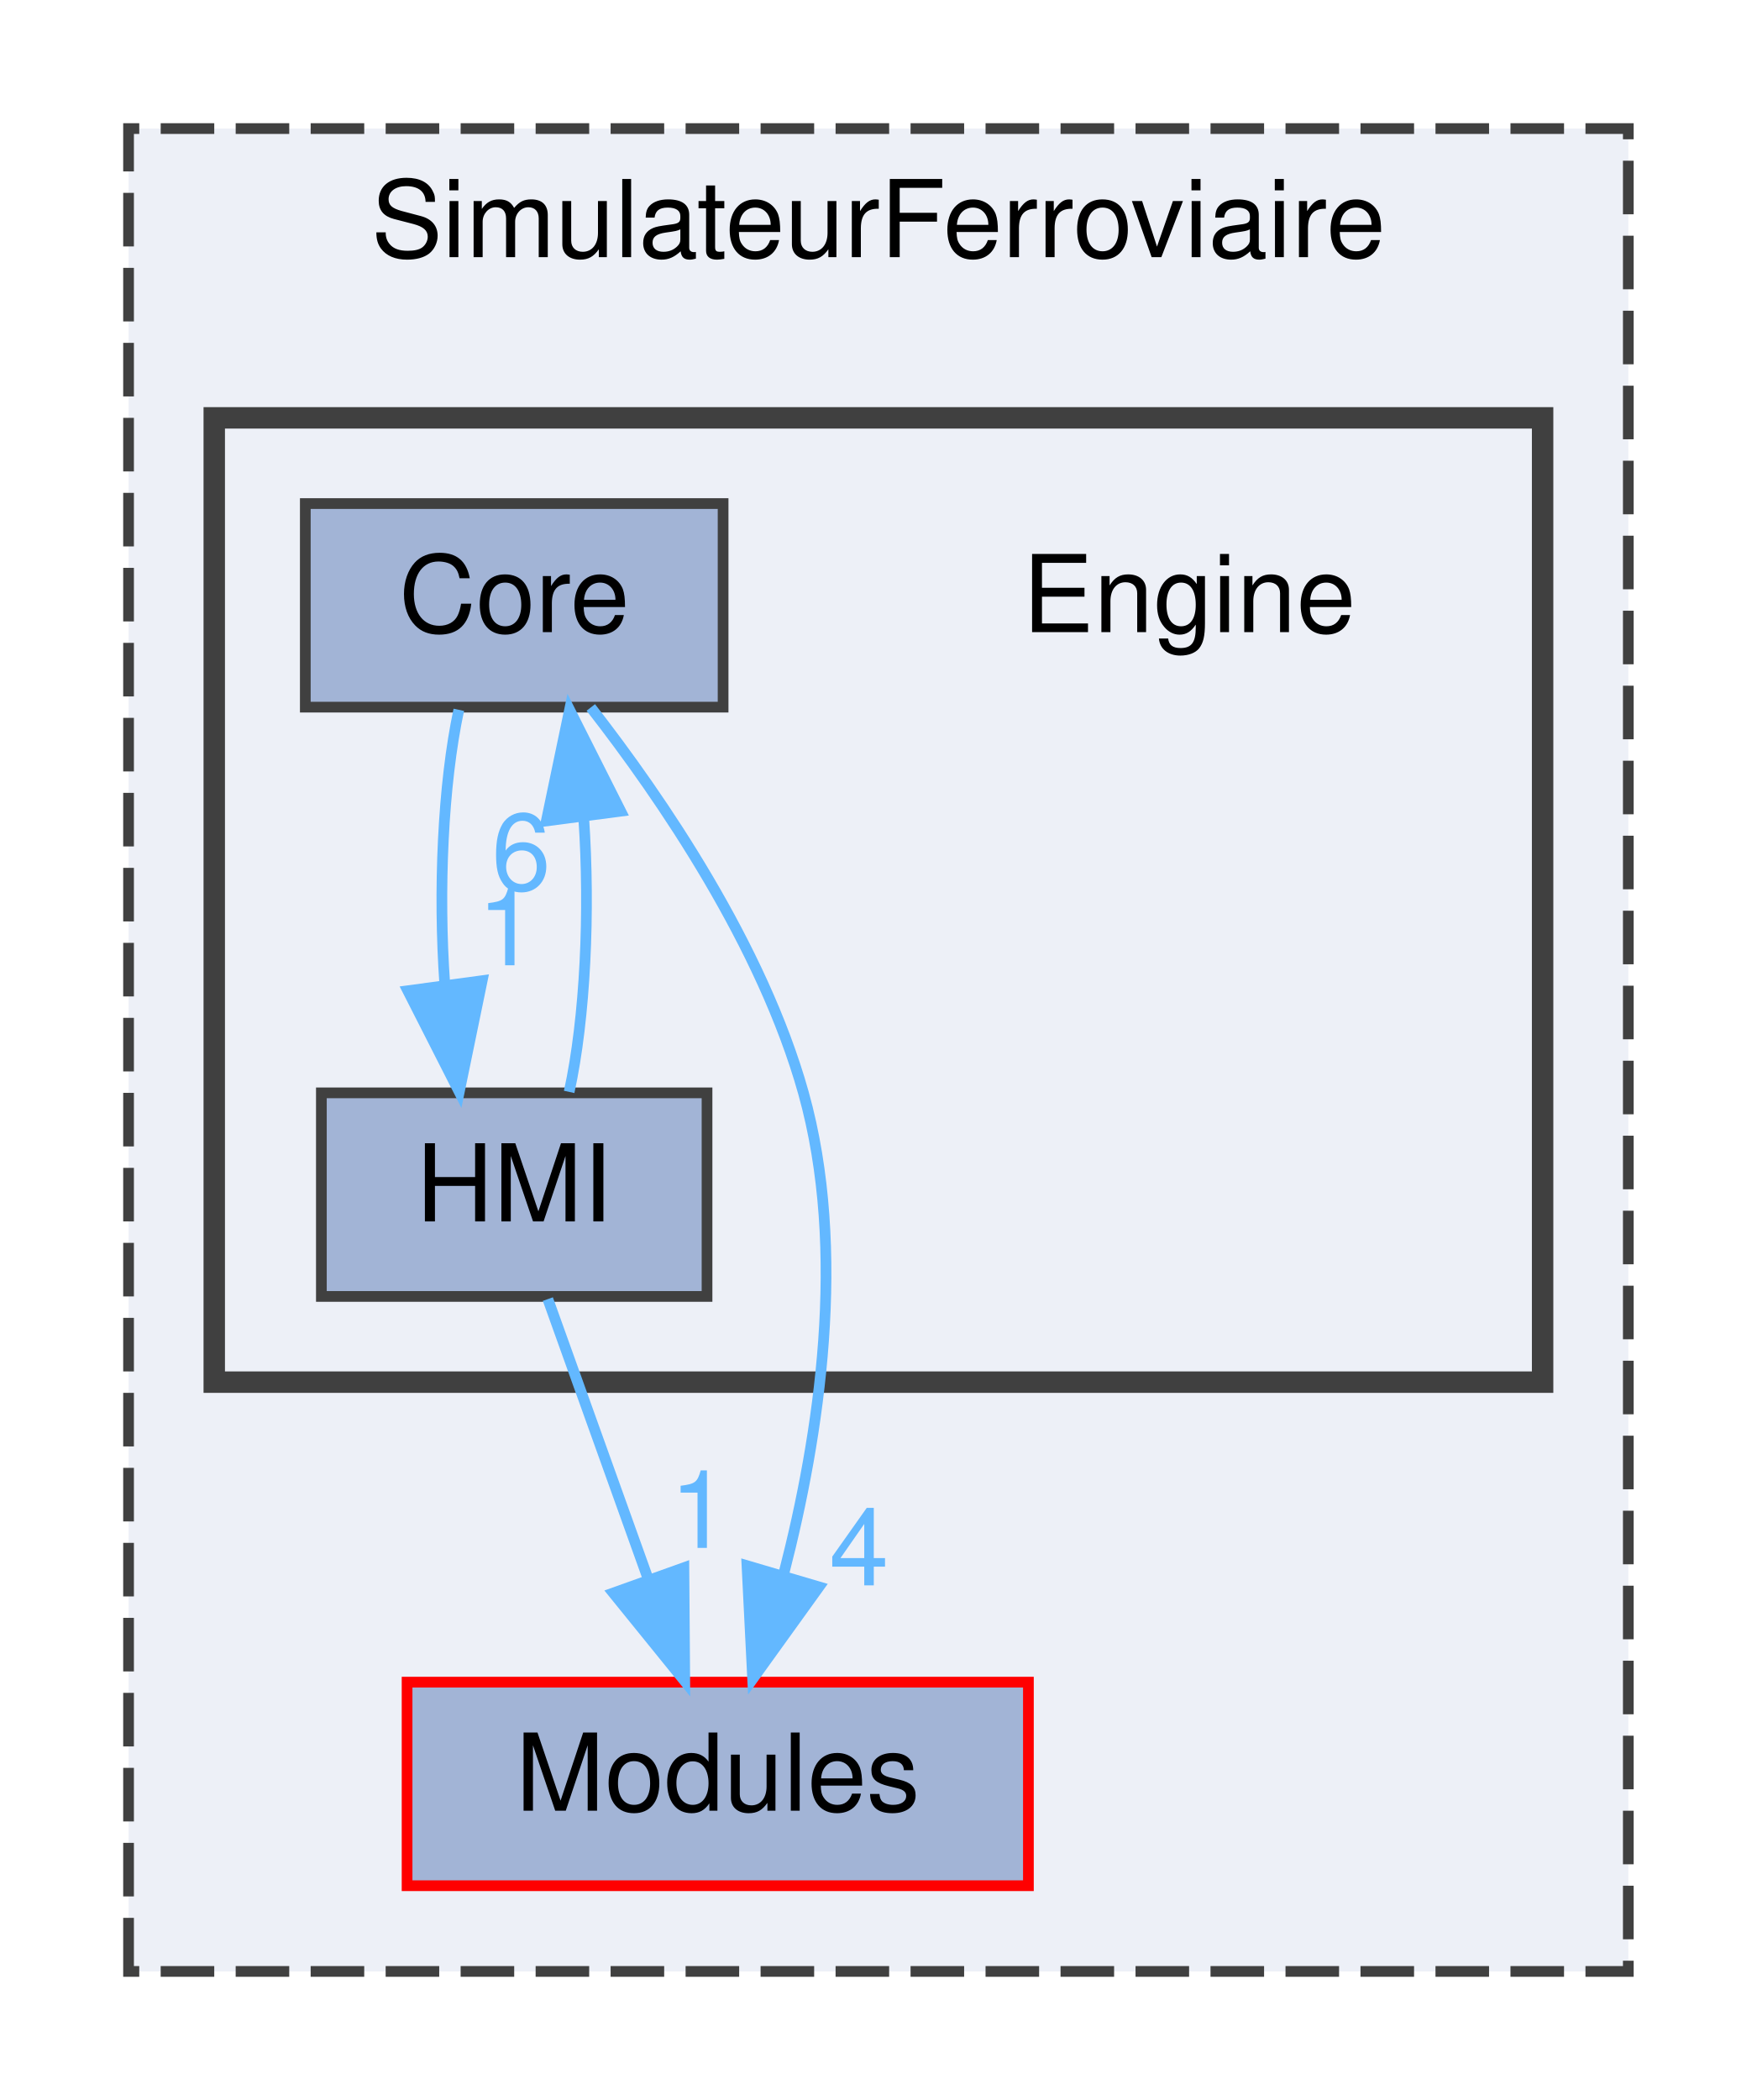
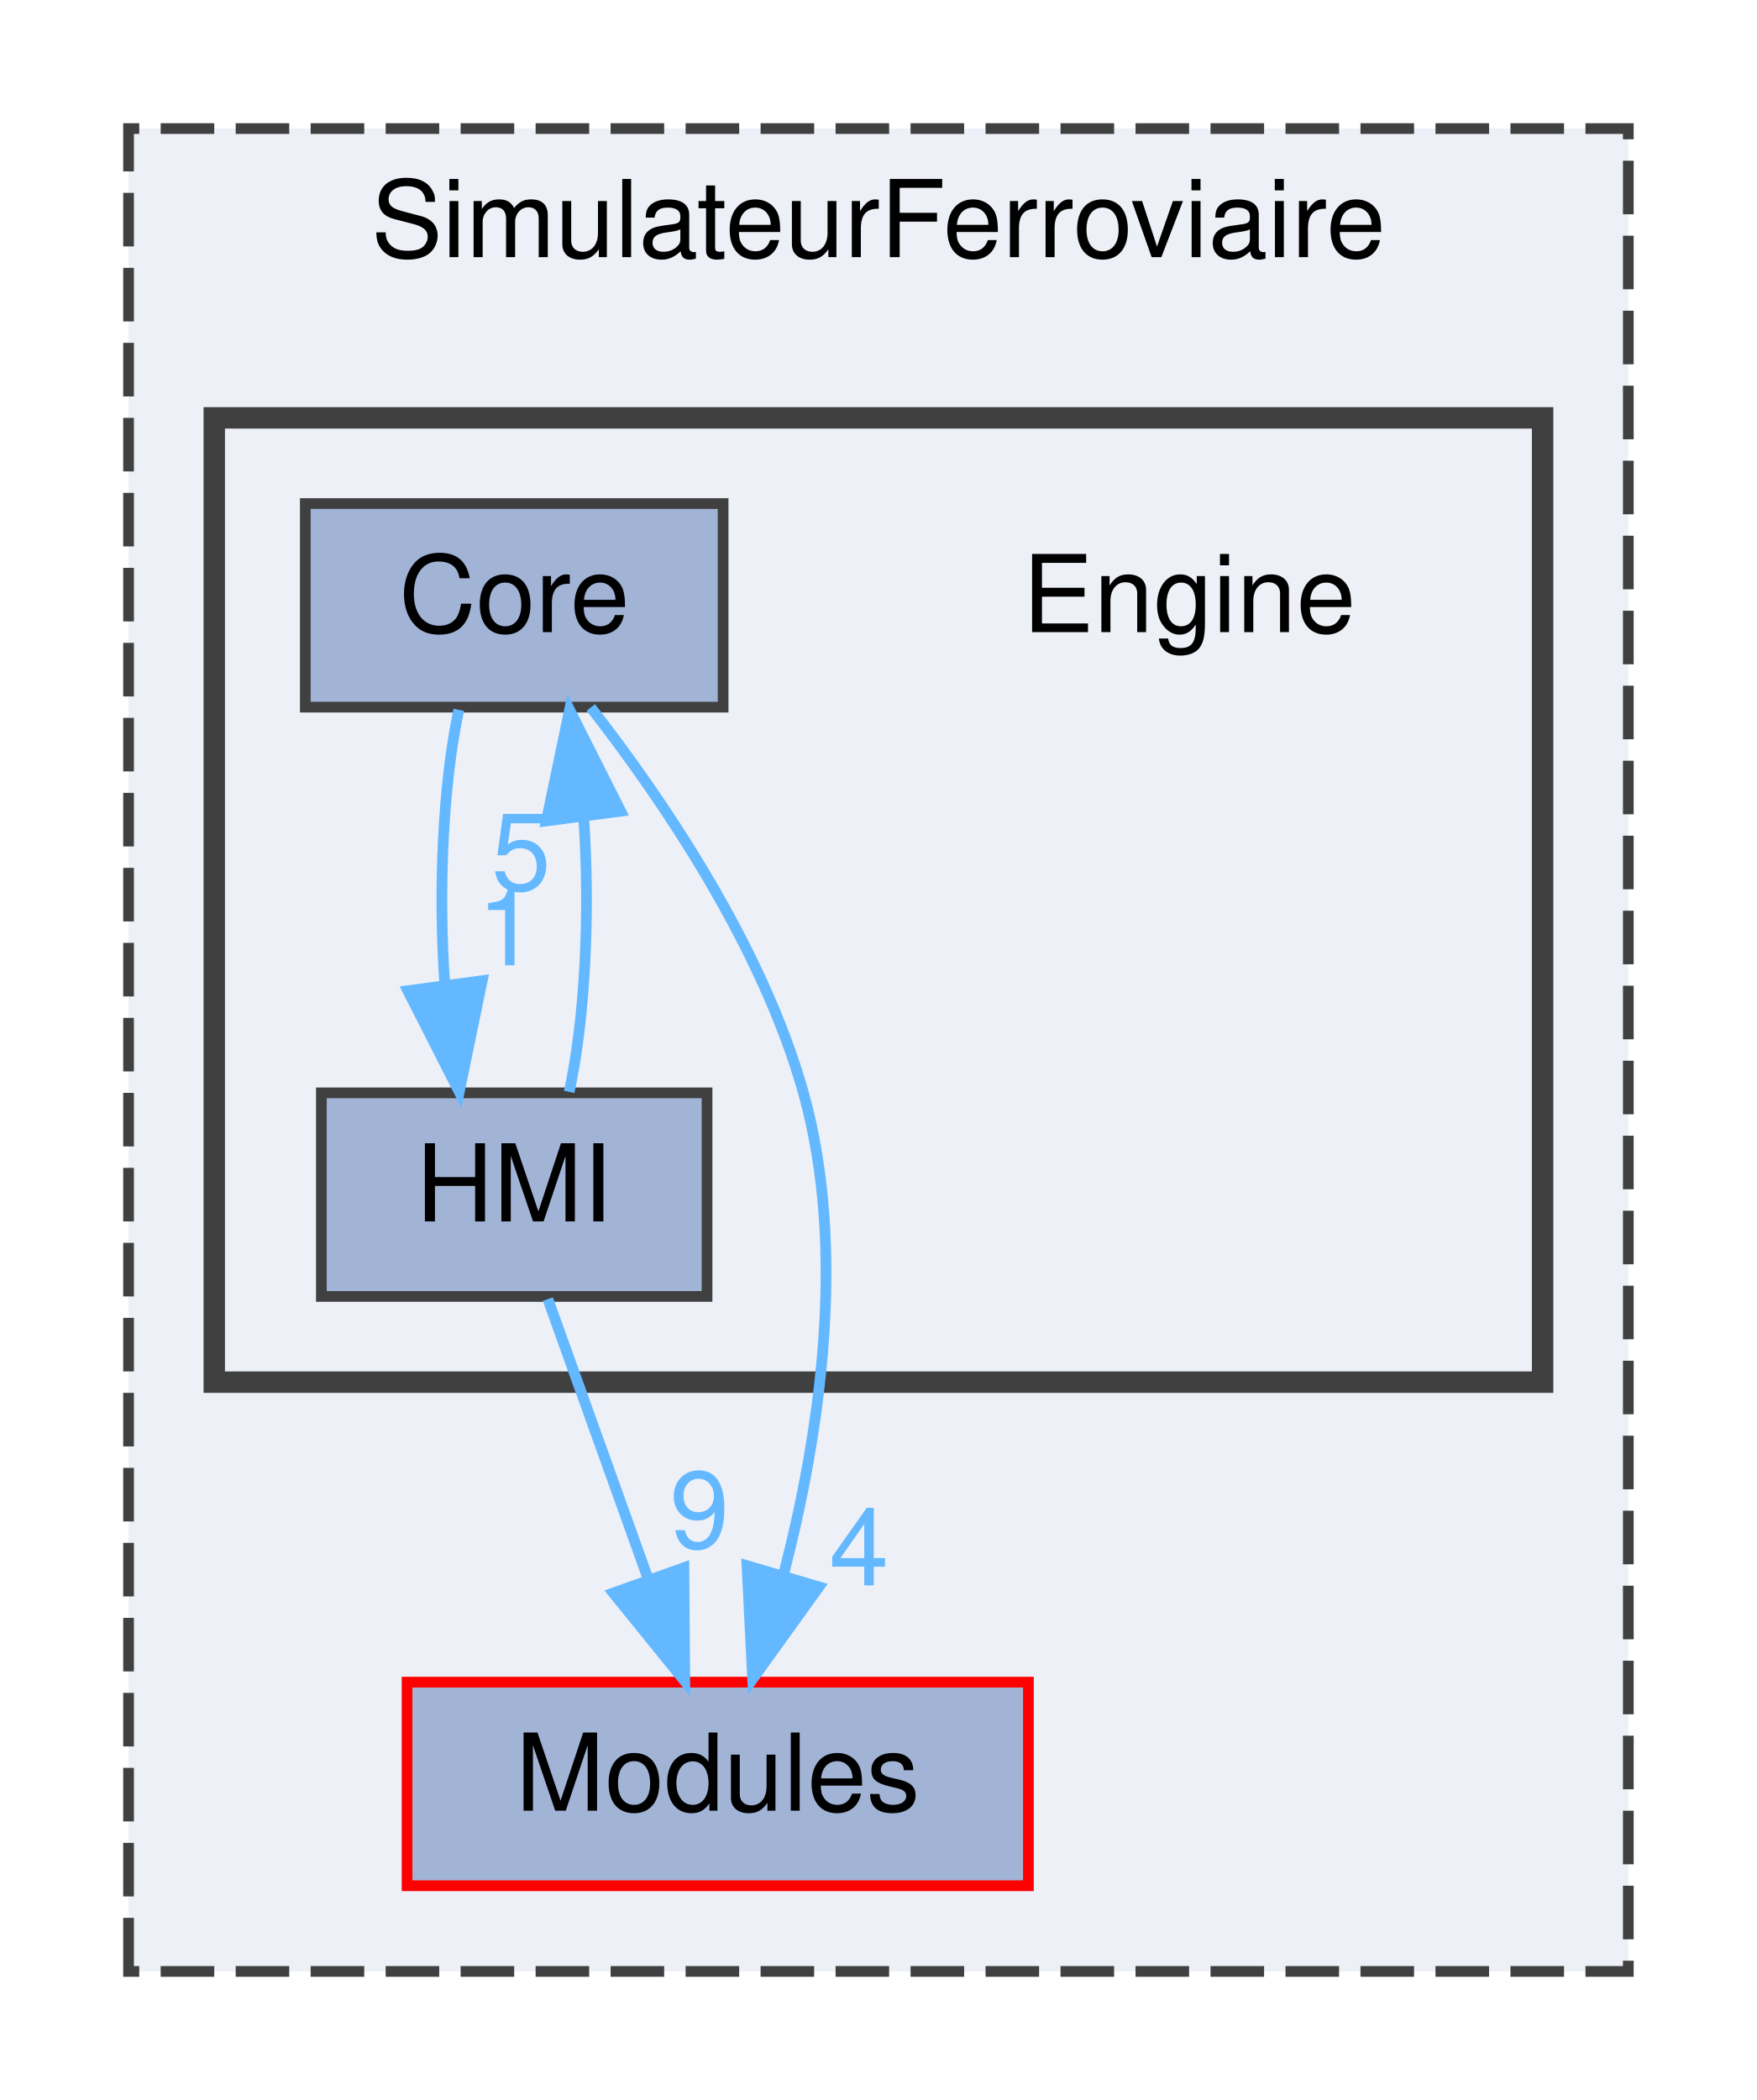
<svg xmlns="http://www.w3.org/2000/svg" xmlns:xlink="http://www.w3.org/1999/xlink" width="164pt" height="196pt" viewBox="0.00 0.00 164.00 196.00">
  <g id="graph0" class="graph" transform="scale(1 1) rotate(0) translate(4 192)">
    <g id="clust1" class="cluster">
      <g id="a_clust1">
        <a xlink:href="dir_d428d88fda432bf3dacc8225448b283a.html" target="_top" xlink:title="SimulateurFerroviaire">
          <polygon fill="#edf0f7" stroke="#404040" stroke-dasharray="5,2" points="8,-8 8,-180 148,-180 148,-8 8,-8" />
          <text text-anchor="middle" x="78" y="-168" font-family="Helvetica,sans-Serif" font-size="10.00">SimulateurFerroviaire</text>
        </a>
      </g>
    </g>
    <g id="clust2" class="cluster">
      <g id="a_clust2">
        <a xlink:href="dir_b70de4a9b2a9f967d011983a1fdf80d1.html" target="_top">
          <polygon fill="#edf0f7" stroke="#404040" stroke-width="2" points="16,-63 16,-153 140,-153 140,-63 16,-63" />
        </a>
      </g>
    </g>
    <g id="node1" class="node">
      <g id="a_node1">
        <a xlink:href="dir_387a2147fe1fbdf0efef36368214e4d3.html" target="_top" xlink:title="Modules">
          <polygon fill="#a2b4d6" stroke="red" points="92,-35 34,-35 34,-16 92,-16 92,-35" />
          <text text-anchor="middle" x="63" y="-23" font-family="Helvetica,sans-Serif" font-size="10.00">Modules</text>
        </a>
      </g>
    </g>
    <g id="node2" class="node">
      <text text-anchor="middle" x="107" y="-133" font-family="Helvetica,sans-Serif" font-size="10.00">Engine</text>
    </g>
    <g id="node3" class="node">
      <g id="a_node3">
        <a xlink:href="dir_db532fcf2b7ab198586d05907cd2a60c.html" target="_top" xlink:title="Core">
          <polygon fill="#a2b4d6" stroke="#404040" points="63.5,-145 24.5,-145 24.5,-126 63.5,-126 63.5,-145" />
          <text text-anchor="middle" x="44" y="-133" font-family="Helvetica,sans-Serif" font-size="10.00">Core</text>
        </a>
      </g>
    </g>
    <g id="edge2" class="edge">
      <g id="a_edge2">
-         <a xlink:href="dir_000001_000015.html" target="_top">
+         <a xlink:href="dir_000001_000014.html" target="_top">
          <path fill="none" stroke="#63b8ff" d="M51.15,-125.97C57.77,-117.48 67.15,-103.75 71,-90 75.12,-75.27 72.49,-58.02 69.19,-45.22" />
          <polygon fill="#63b8ff" stroke="#63b8ff" points="72.45,-43.89 66.26,-35.29 65.73,-45.87 72.45,-43.89" />
        </a>
      </g>
      <g id="a_edge2-headlabel">
-         <a xlink:href="dir_000001_000015.html" target="_top" xlink:title="4">
+         <a xlink:href="dir_000001_000014.html" target="_top" xlink:title="4">
          <text text-anchor="middle" x="76.19" y="-44.03" font-family="Helvetica,sans-Serif" font-size="10.00" fill="#63b8ff">4</text>
        </a>
      </g>
    </g>
    <g id="node4" class="node">
      <g id="a_node4">
        <a xlink:href="dir_fa749c79e99d4161e054d79886d12aa3.html" target="_top" xlink:title="HMI">
          <polygon fill="#a2b4d6" stroke="#404040" points="62,-90 26,-90 26,-71 62,-71 62,-90" />
          <text text-anchor="middle" x="44" y="-78" font-family="Helvetica,sans-Serif" font-size="10.00">HMI</text>
        </a>
      </g>
    </g>
    <g id="edge1" class="edge">
      <g id="a_edge1">
        <a xlink:href="dir_000001_000010.html" target="_top">
          <path fill="none" stroke="#63b8ff" d="M38.83,-125.75C37.34,-118.8 36.9,-108.85 37.52,-100.13" />
          <polygon fill="#63b8ff" stroke="#63b8ff" points="41.01,-100.47 38.87,-90.09 34.07,-99.53 41.01,-100.47" />
        </a>
      </g>
      <g id="a_edge1-headlabel">
        <a xlink:href="dir_000001_000010.html" target="_top" xlink:title="1">
          <text text-anchor="middle" x="43.34" y="-101.91" font-family="Helvetica,sans-Serif" font-size="10.00" fill="#63b8ff">1</text>
        </a>
      </g>
    </g>
    <g id="edge3" class="edge">
      <g id="a_edge3">
-         <a xlink:href="dir_000010_000015.html" target="_top">
+         <a xlink:href="dir_000010_000014.html" target="_top">
          <path fill="none" stroke="#63b8ff" d="M47.14,-70.75C49.68,-63.65 53.36,-53.4 56.53,-44.56" />
          <polygon fill="#63b8ff" stroke="#63b8ff" points="59.84,-45.68 59.92,-35.09 53.25,-43.32 59.84,-45.68" />
        </a>
      </g>
      <g id="a_edge3-headlabel">
-         <a xlink:href="dir_000010_000015.html" target="_top" xlink:title="1">
-           <text text-anchor="middle" x="61.3" y="-47.53" font-family="Helvetica,sans-Serif" font-size="10.00" fill="#63b8ff">1</text>
+         <a xlink:href="dir_000010_000014.html" target="_top" xlink:title="9">
+           <text text-anchor="middle" x="61.3" y="-47.53" font-family="Helvetica,sans-Serif" font-size="10.00" fill="#63b8ff">9</text>
        </a>
      </g>
    </g>
    <g id="edge4" class="edge">
      <g id="a_edge4">
        <a xlink:href="dir_000010_000001.html" target="_top">
          <path fill="none" stroke="#63b8ff" d="M49.13,-90.09C50.64,-96.99 51.09,-106.93 50.49,-115.66" />
          <polygon fill="#63b8ff" stroke="#63b8ff" points="47,-115.38 49.17,-125.75 53.94,-116.29 47,-115.38" />
        </a>
      </g>
      <g id="a_edge4-headlabel">
-         <a xlink:href="dir_000010_000001.html" target="_top" xlink:title="6">
-           <text text-anchor="middle" x="44.65" y="-108.94" font-family="Helvetica,sans-Serif" font-size="10.00" fill="#63b8ff">6</text>
+         <a xlink:href="dir_000010_000001.html" target="_top" xlink:title="5">
+           <text text-anchor="middle" x="44.65" y="-108.94" font-family="Helvetica,sans-Serif" font-size="10.00" fill="#63b8ff">5</text>
        </a>
      </g>
    </g>
  </g>
</svg>
